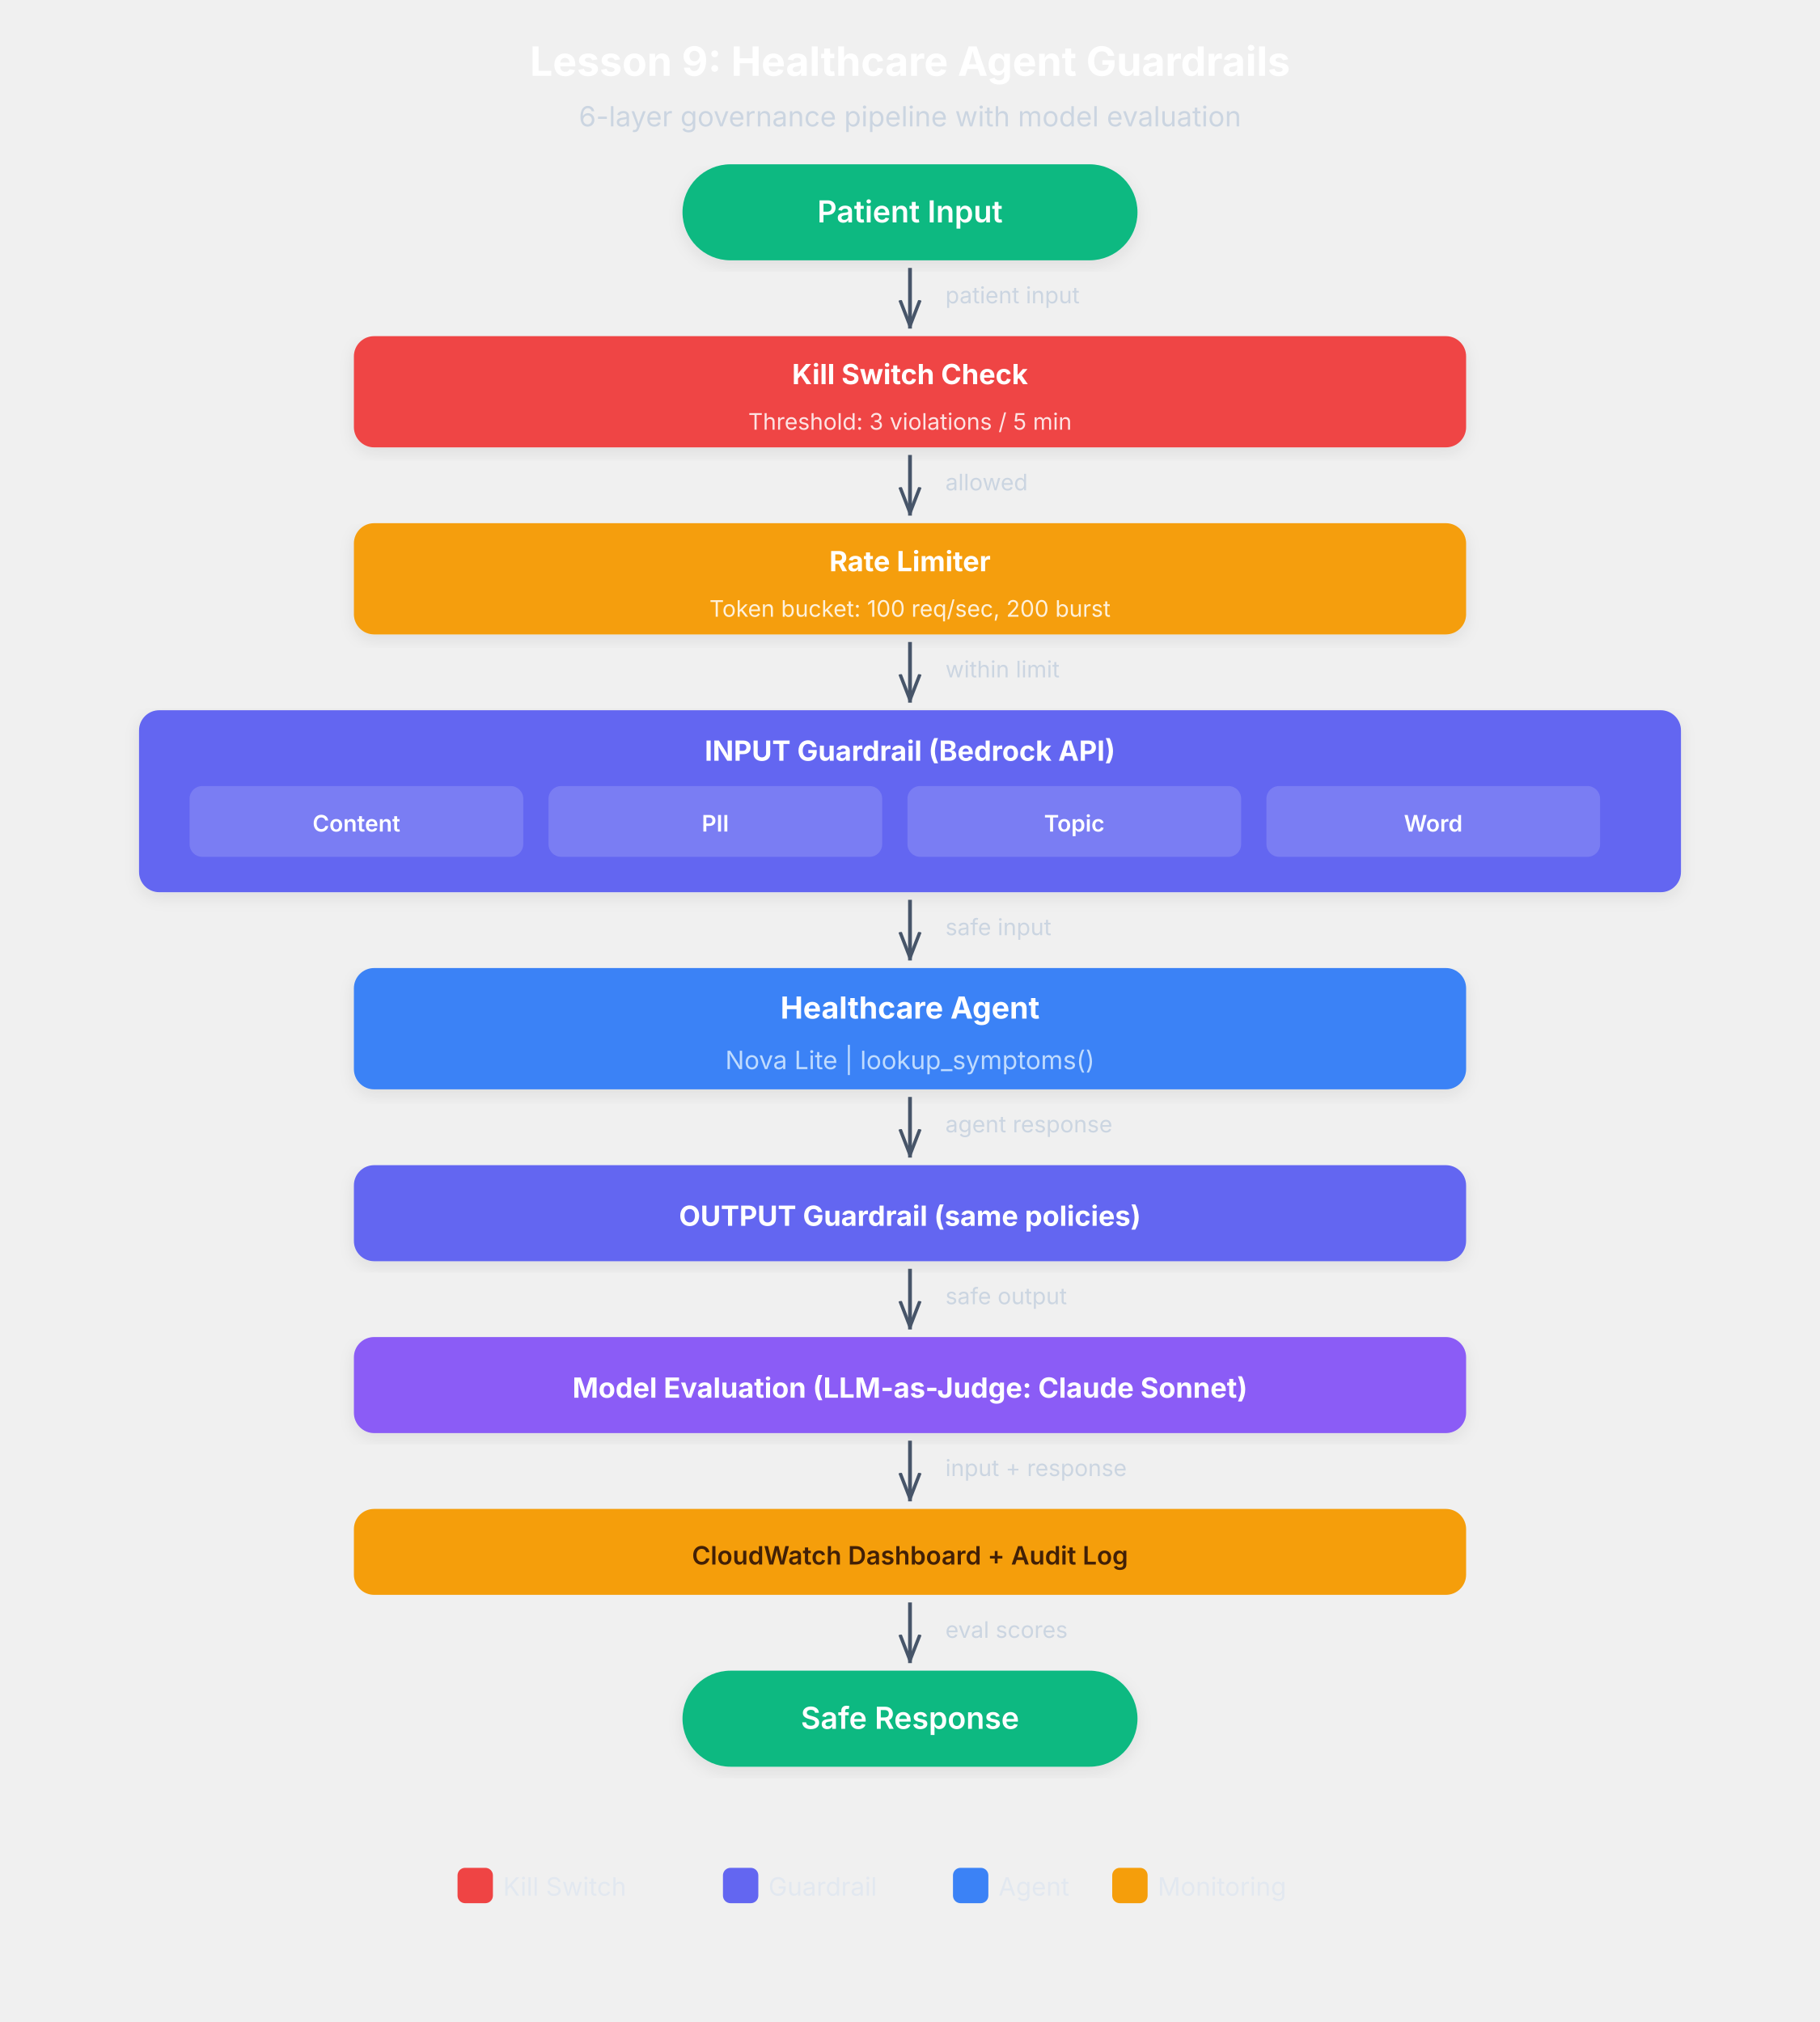
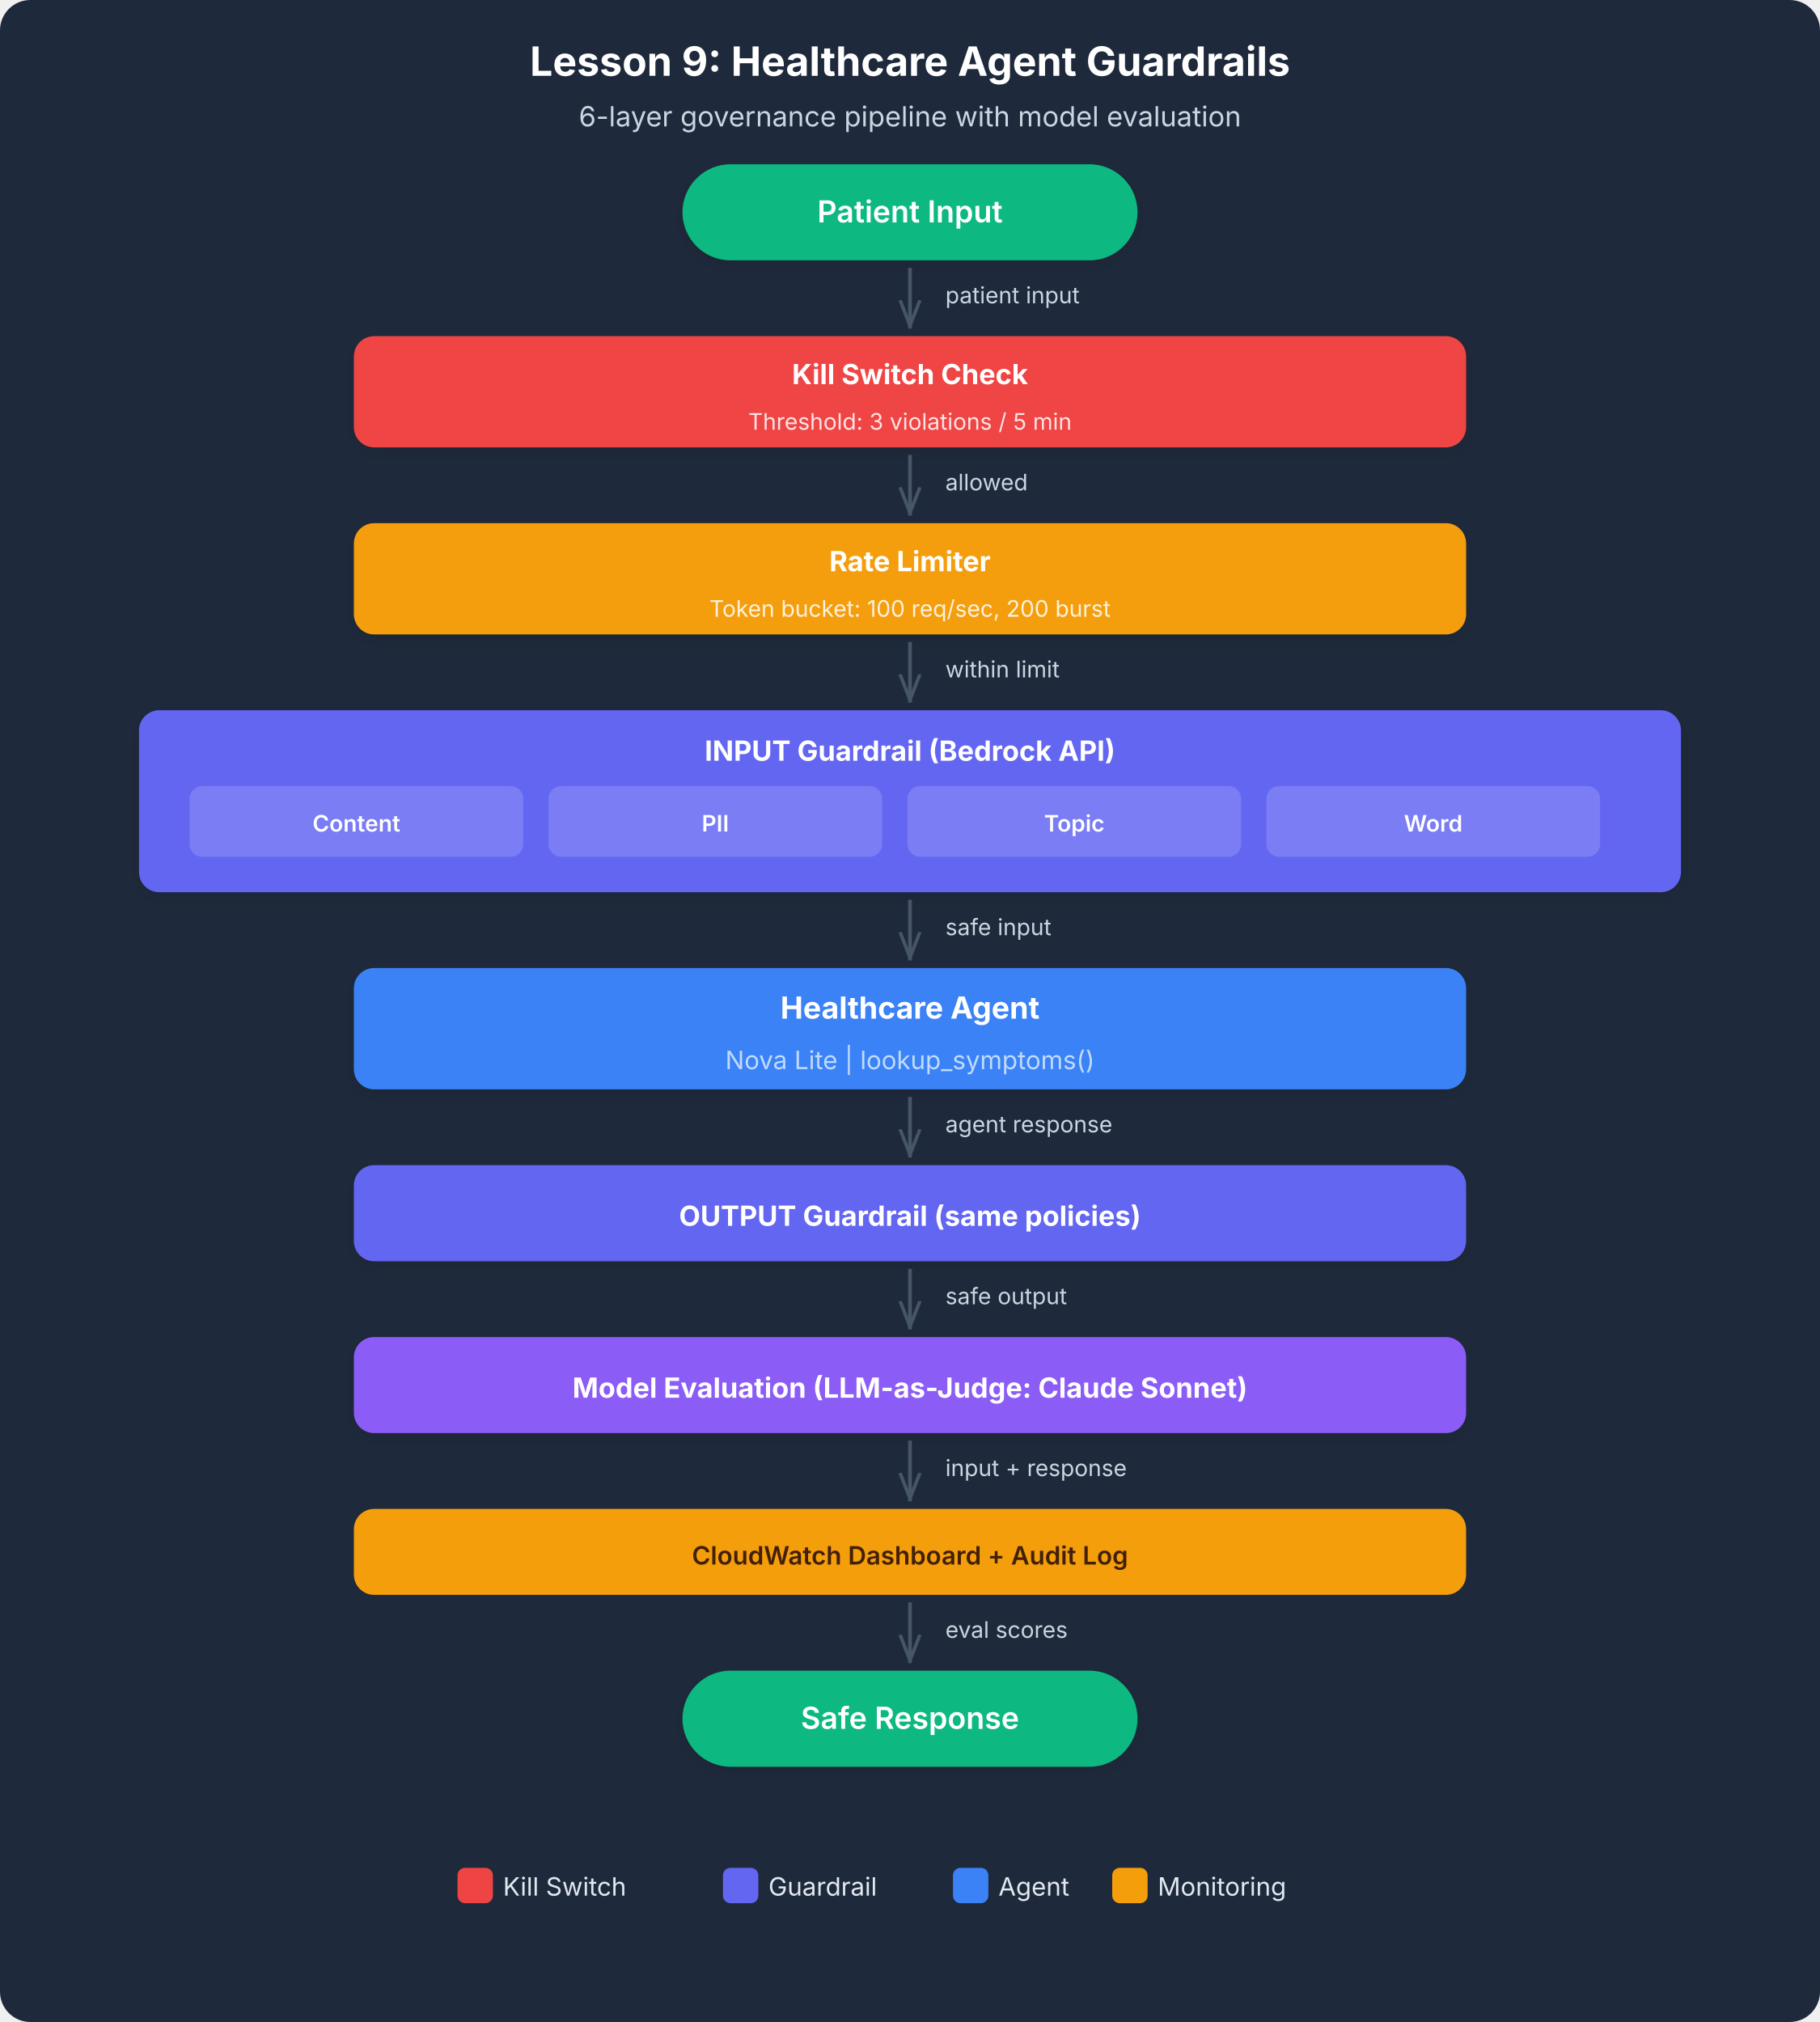
<svg xmlns="http://www.w3.org/2000/svg" viewBox="0 0 720 800" font-family="system-ui, -apple-system, &quot;Segoe UI&quot;, sans-serif">
  <defs>
    <filter id="sh" x="-4%" y="-4%" width="108%" height="116%">
      <feDropShadow dx="0" dy="2" stdDeviation="3" flood-opacity="0.08" />
    </filter>
    <marker id="a" viewBox="0 0 10 8" refX="10" refY="4" markerWidth="8" markerHeight="6" orient="auto">
      <path d="M0,0.5 L9,4 L0,7.5" fill="none" stroke="#475569" stroke-width="1.2" stroke-linejoin="round" />
    </marker>
    <marker id="ah" viewBox="0 0 10 8" refX="10" refY="4" markerWidth="8" markerHeight="6" orient="auto">
      <path d="M0,0.5 L9,4 L0,7.5" fill="none" stroke="#475569" stroke-width="1.2" stroke-linejoin="round" />
    </marker>
  </defs>
+   <rect width="720" height="800" rx="12" fill="#1e293b" />
  <text x="360" y="30" text-anchor="middle" font-size="16" font-weight="700" fill="#ffffff">Lesson 9: Healthcare Agent Guardrails</text>
  <text x="360" y="50" text-anchor="middle" font-size="11" fill="#cbd5e1">6-layer governance pipeline with model evaluation</text>
  <rect x="270" y="65" width="180" height="38" rx="19" fill="#10b981" filter="url(#sh)" />
  <text x="360" y="88" text-anchor="middle" font-size="12" font-weight="600" fill="white">Patient Input</text>
  <rect x="140" y="133" width="440" height="44" rx="8" fill="#ef4444" filter="url(#sh)" />
  <text x="360" y="152" text-anchor="middle" font-size="11" font-weight="700" fill="white">Kill Switch Check</text>
  <text x="360" y="170" text-anchor="middle" font-size="9" fill="rgba(255,255,255,0.85)">Threshold: 3 violations / 5 min</text>
  <rect x="140" y="207" width="440" height="44" rx="8" fill="#f59e0b" filter="url(#sh)" />
  <text x="360" y="226" text-anchor="middle" font-size="11" font-weight="700" fill="white">Rate Limiter</text>
  <text x="360" y="244" text-anchor="middle" font-size="9" fill="rgba(255,255,255,0.85)">Token bucket: 100 req/sec, 200 burst</text>
  <rect x="55" y="281" width="610" height="72" rx="8" fill="#6366f1" filter="url(#sh)" />
  <text x="360" y="301" text-anchor="middle" font-size="11" font-weight="700" fill="white">INPUT Guardrail (Bedrock API)</text>
  <rect x="75" y="311" width="132" height="28" rx="5" fill="rgba(255,255,255,0.15)" />
  <text x="141" y="329" text-anchor="middle" font-size="9" font-weight="600" fill="white">Content</text>
  <rect x="217" y="311" width="132" height="28" rx="5" fill="rgba(255,255,255,0.15)" />
  <text x="283" y="329" text-anchor="middle" font-size="9" font-weight="600" fill="white">PII</text>
  <rect x="359" y="311" width="132" height="28" rx="5" fill="rgba(255,255,255,0.15)" />
  <text x="425" y="329" text-anchor="middle" font-size="9" font-weight="600" fill="white">Topic</text>
  <rect x="501" y="311" width="132" height="28" rx="5" fill="rgba(255,255,255,0.15)" />
  <text x="567" y="329" text-anchor="middle" font-size="9" font-weight="600" fill="white">Word</text>
  <rect x="140" y="383" width="440" height="48" rx="8" fill="#3b82f6" filter="url(#sh)" />
  <text x="360" y="403" text-anchor="middle" font-size="12" font-weight="700" fill="white">Healthcare Agent</text>
  <text x="360" y="423" text-anchor="middle" font-size="10" fill="#bfdbfe">Nova Lite | lookup_symptoms()</text>
  <rect x="140" y="461" width="440" height="38" rx="8" fill="#6366f1" filter="url(#sh)" />
  <text x="360" y="485" text-anchor="middle" font-size="11" font-weight="700" fill="white">OUTPUT Guardrail (same policies)</text>
  <rect x="140" y="529" width="440" height="38" rx="8" fill="#8b5cf6" filter="url(#sh)" />
  <text x="360" y="553" text-anchor="middle" font-size="11" font-weight="700" fill="white">Model Evaluation (LLM-as-Judge: Claude Sonnet)</text>
  <rect x="140" y="597" width="440" height="34" rx="8" fill="#f59e0b" />
  <text x="360" y="619" text-anchor="middle" font-size="10" font-weight="600" fill="#422006">CloudWatch Dashboard + Audit Log</text>
  <rect x="270" y="661" width="180" height="38" rx="19" fill="#10b981" filter="url(#sh)" />
  <text x="360" y="684" text-anchor="middle" font-size="12" font-weight="600" fill="white">Safe Response</text>
  <rect x="181" y="739" width="14" height="14" rx="3" fill="#ef4444" />
  <text x="199" y="750" font-size="10" fill="#e2e8f0">Kill Switch</text>
  <rect x="286" y="739" width="14" height="14" rx="3" fill="#6366f1" />
  <text x="304" y="750" font-size="10" fill="#e2e8f0">Guardrail</text>
  <rect x="377" y="739" width="14" height="14" rx="3" fill="#3b82f6" />
  <text x="395" y="750" font-size="10" fill="#e2e8f0">Agent</text>
  <rect x="440" y="739" width="14" height="14" rx="3" fill="#f59e0b" />
  <text x="458" y="750" font-size="10" fill="#e2e8f0">Monitoring</text>
  <g id="arrows">
    <line x1="360" y1="106" x2="360" y2="130" stroke="#475569" stroke-width="1.5" marker-end="url(#a)" />
    <text x="374" y="120" font-size="9" fill="#cbd5e1">patient input</text>
    <line x1="360" y1="180" x2="360" y2="204" stroke="#475569" stroke-width="1.5" marker-end="url(#a)" />
    <text x="374" y="194" font-size="9" fill="#cbd5e1">allowed</text>
    <line x1="360" y1="254" x2="360" y2="278" stroke="#475569" stroke-width="1.5" marker-end="url(#a)" />
    <text x="374" y="268" font-size="9" fill="#cbd5e1">within limit</text>
    <line x1="360" y1="356" x2="360" y2="380" stroke="#475569" stroke-width="1.5" marker-end="url(#a)" />
    <text x="374" y="370" font-size="9" fill="#cbd5e1">safe input</text>
    <line x1="360" y1="434" x2="360" y2="458" stroke="#475569" stroke-width="1.5" marker-end="url(#a)" />
    <text x="374" y="448" font-size="9" fill="#cbd5e1">agent response</text>
    <line x1="360" y1="502" x2="360" y2="526" stroke="#475569" stroke-width="1.5" marker-end="url(#a)" />
    <text x="374" y="516" font-size="9" fill="#cbd5e1">safe output</text>
    <line x1="360" y1="570" x2="360" y2="594" stroke="#475569" stroke-width="1.5" marker-end="url(#a)" />
    <text x="374" y="584" font-size="9" fill="#cbd5e1">input + response</text>
    <line x1="360" y1="634" x2="360" y2="658" stroke="#475569" stroke-width="1.5" marker-end="url(#a)" />
    <text x="374" y="648" font-size="9" fill="#cbd5e1">eval scores</text>
  </g>
</svg>
